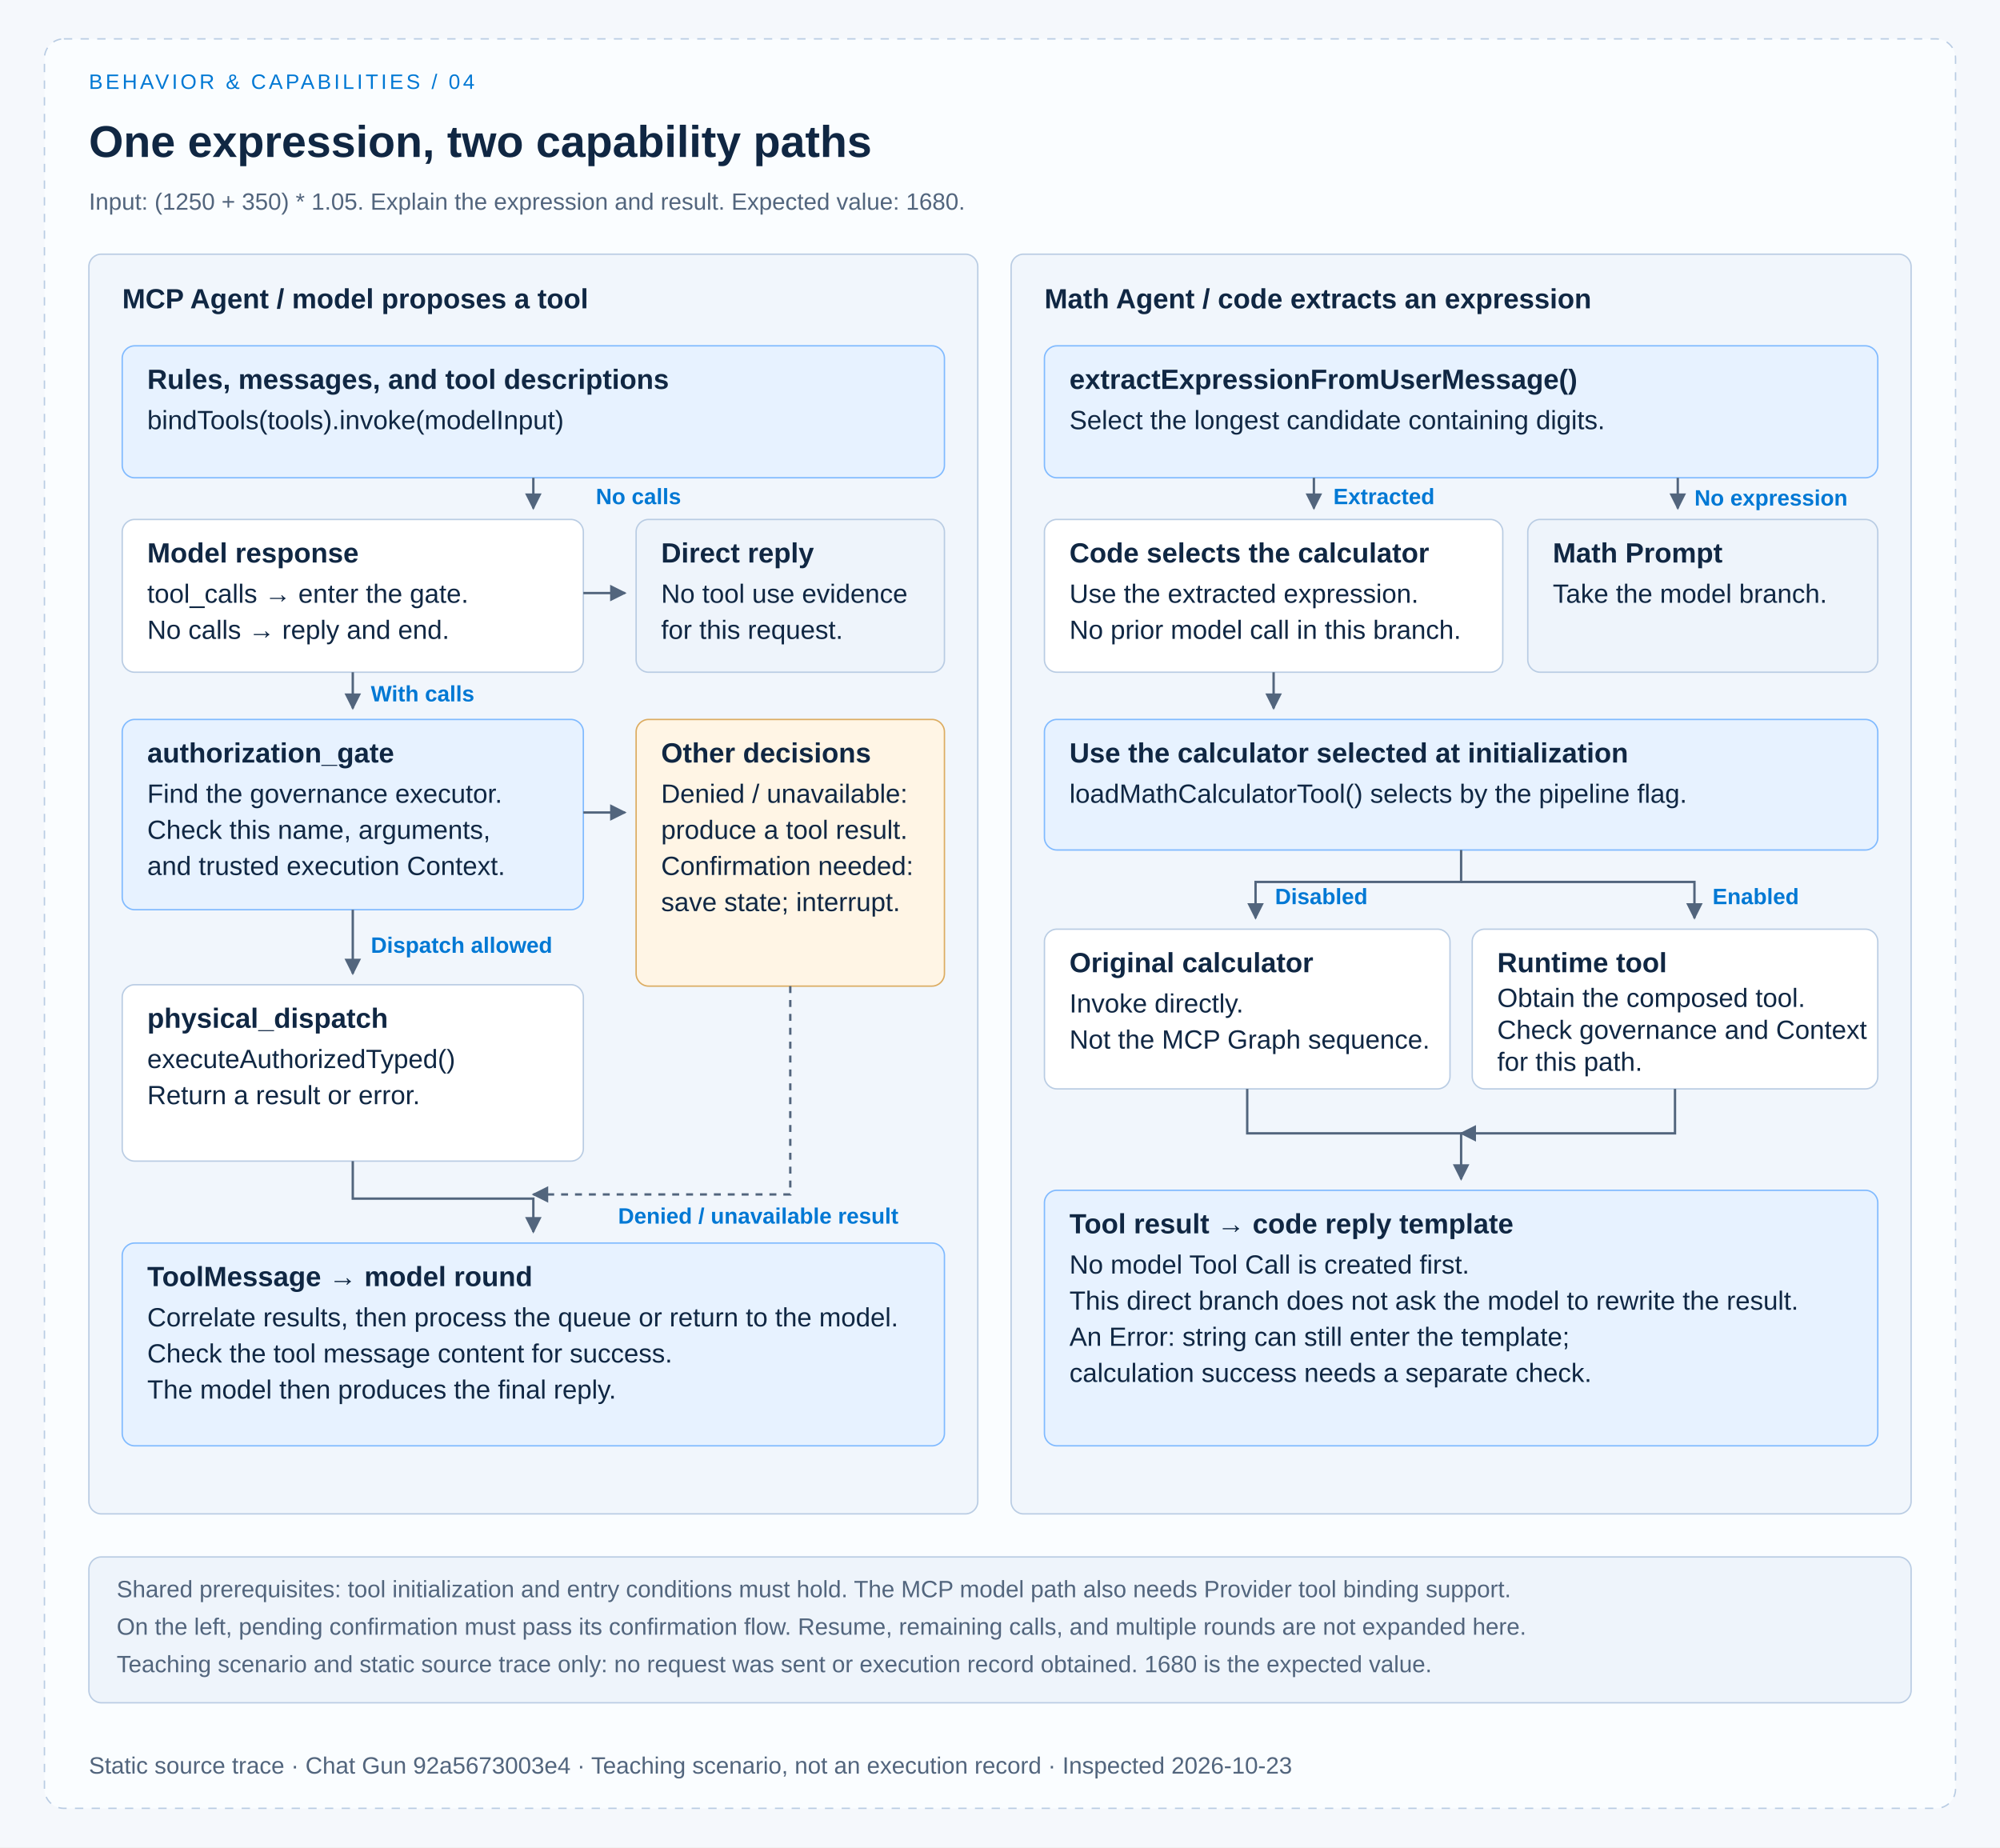
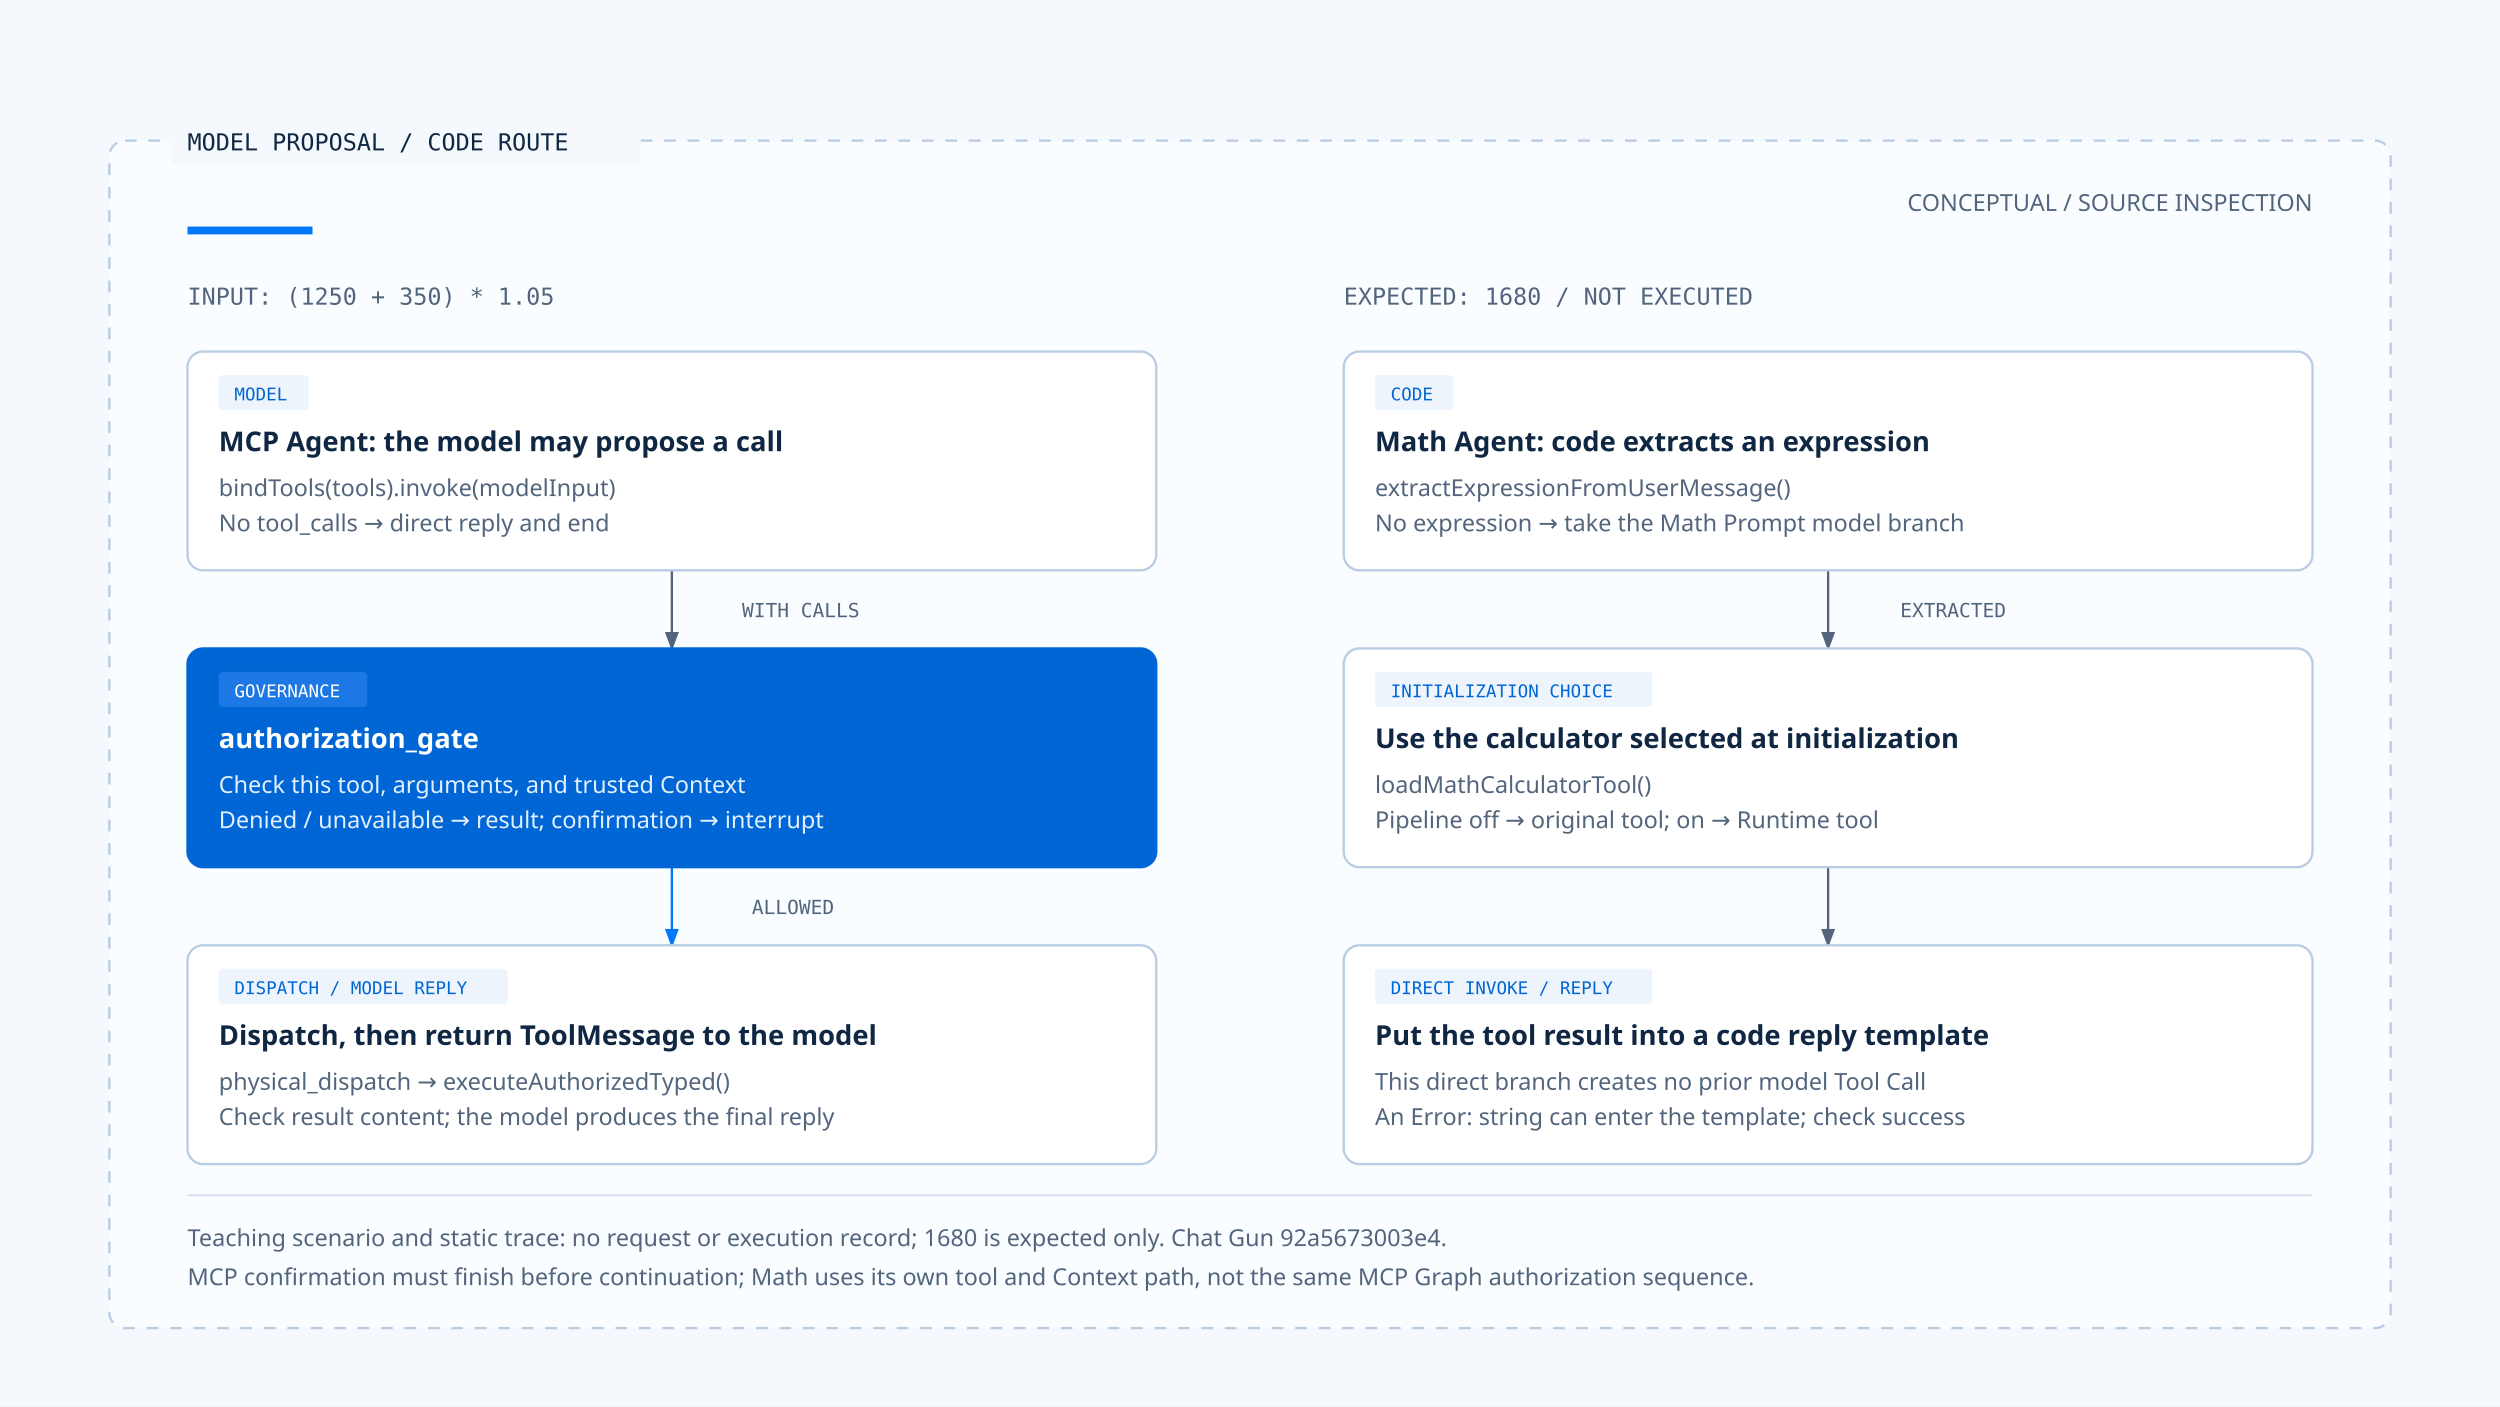
- <svg xmlns="http://www.w3.org/2000/svg" viewBox="0 0 1440 1330" width="1440" height="1330" lang="en" role="img" aria-labelledby="title desc">
+ <svg xmlns="http://www.w3.org/2000/svg" viewBox="0 0 1280 720" width="1280" height="720" lang="en" role="img" aria-labelledby="04-calculation-two-paths-en-title 04-calculation-two-paths-en-desc" id="d-04-calculation-two-paths-en-root">
  <defs>
-     <marker id="arrow" viewBox="0 0 10 10" refX="9" refY="5" markerWidth="7" markerHeight="7" orient="auto-start-reverse">
-       <path d="M 0 0 L 10 5 L 0 10 z" fill="#52657d" />
+     <style>#d-04-calculation-two-paths-en-root { color: #102743; font-family: 'Geist', 'Noto Sans TC', 'PingFang TC', 'Microsoft JhengHei', sans-serif; }
+       #d-04-calculation-two-paths-en-root nav, #d-04-calculation-two-paths-en-root p, #d-04-calculation-two-paths-en-root li { font-size:14px;line-height:1.8 }
+       #d-04-calculation-two-paths-en-root a { color:#0066d6 }
+       #d-04-calculation-two-paths-en-root .diagram-container { width:100%;overflow-x:auto }
+       #d-04-calculation-two-paths-en-root details { margin-top:24px;border-top:1px solid #b9cce3;padding-top:16px }
+       #d-04-calculation-two-paths-en-root summary { cursor:pointer;font-weight:600 }
+       #d-04-calculation-two-paths-en-root .notes { display:grid;grid-template-columns:repeat(auto-fit,minmax(280px,1fr));gap:20px }
+       #d-04-calculation-two-paths-en-root ul { padding-left:20px }
+       #d-04-calculation-two-paths-en-root nav, #d-04-calculation-two-paths-en-root details { display:none }
+       #d-04-calculation-two-paths-en-root .diagram-container { overflow-x:visible }</style>
+     <marker id="d-04-calculation-two-paths-en-04-calculation-two-paths-en-arrow" markerWidth="8" markerHeight="6" refX="7" refY="3" orient="auto">
+       <polygon points="0 0, 8 3, 0 6" fill="#52657d" />
+     </marker>
+     <marker id="d-04-calculation-two-paths-en-04-calculation-two-paths-en-arrow-accent" markerWidth="8" markerHeight="6" refX="7" refY="3" orient="auto">
+       <polygon points="0 0, 8 3, 0 6" fill="#0078fc" />
    </marker>
  </defs>
-   <style>text{font-family:'Segoe UI',Arial,sans-serif;fill:#102743}.title{font-size:32px;font-weight:700}.heading{font-size:20px;font-weight:600}.body{font-size:19px}.small{font-size:17px;fill:#52657d}.kicker{font-size:15px;fill:#0078d4;letter-spacing:2px}.label{font-size:16px;fill:#0078d4;font-weight:600}</style>
-   <rect width="1440" height="1330" fill="#f5f8fc" />
-   <rect x="32" y="28" width="1376" height="1274" rx="14" fill="#fafdff" stroke="#b9cce3" stroke-dasharray="6 6" />
-   <text x="64" y="64" class="kicker">BEHAVIOR &amp; CAPABILITIES / 04</text>
-   <text x="64" y="113" class="title">One expression, two capability paths</text>
-   <text x="64" y="151" class="small">Input: (1250 + 350) * 1.05. Explain the expression and result. Expected value: 1680.</text>
-   <rect x="64" y="183" width="640" height="907" rx="9" fill="#f1f6fc" stroke="#b9cce3" />
-   <rect x="728" y="183" width="648" height="907" rx="9" fill="#f1f6fc" stroke="#b9cce3" />
-   <text x="88" y="222" class="heading">MCP Agent / model proposes a tool</text>
-   <text x="752" y="222" class="heading">Math Agent / code extracts an expression</text>
-   <g data-node="Rules, messages, and tool descriptions">
-     <rect x="88" y="249" width="592" height="95" rx="9" fill="#e7f2ff" stroke="#80baff" />
-     <text x="106" y="280" class="heading">Rules, messages, and tool descriptions</text>
-     <text x="106" y="309" class="body">bindTools(tools).invoke(modelInput)</text>
+   <rect width="1280" height="720" fill="#f5f8fc" />
+   <rect x="56" y="72" width="1168" height="608" rx="8" fill="#fafdff" stroke="#b9cce3" stroke-width="1.2" stroke-dasharray="6 6" />
+   <rect x="88" y="60" width="240" height="24" fill="#f5f8fc" />
+   <text x="96" y="77" font-size="12" fill="#102743" font-weight="500" font-family="'Geist Mono', 'Consolas', 'Microsoft JhengHei', monospace">MODEL PROPOSAL / CODE ROUTE</text>
+   <text x="1184" y="108" font-size="12" fill="#52657d" font-weight="400" font-family="'Geist', 'Noto Sans TC', 'PingFang TC', 'Microsoft JhengHei', sans-serif" text-anchor="end">CONCEPTUAL / SOURCE INSPECTION</text>
+   <rect x="96" y="116" width="64" height="4" fill="#0078fc" />
+   <path d="M344 292 L344 332" fill="none" stroke="#52657d" stroke-width="1.2" marker-end="url(#d-04-calculation-two-paths-en-04-calculation-two-paths-en-arrow)" />
+   <rect x="366.0" y="304" width="88" height="18" rx="2" fill="#fafdff" />
+   <text x="410" y="316" font-size="10" fill="#52657d" font-weight="500" font-family="'Geist Mono', 'Consolas', 'Microsoft JhengHei', monospace" text-anchor="middle">WITH CALLS</text>
+   <path d="M936 292 L936 332" fill="none" stroke="#52657d" stroke-width="1.2" marker-end="url(#d-04-calculation-two-paths-en-04-calculation-two-paths-en-arrow)" />
+   <rect x="958.0" y="304" width="84" height="18" rx="2" fill="#fafdff" />
+   <text x="1000" y="316" font-size="10" fill="#52657d" font-weight="500" font-family="'Geist Mono', 'Consolas', 'Microsoft JhengHei', monospace" text-anchor="middle">EXTRACTED</text>
+   <path d="M344 444 L344 484" fill="none" stroke="#0078fc" stroke-width="1.2" marker-end="url(#d-04-calculation-two-paths-en-04-calculation-two-paths-en-arrow-accent)" />
+   <rect x="370.0" y="456" width="72" height="18" rx="2" fill="#fafdff" />
+   <text x="406" y="468" font-size="10" fill="#52657d" font-weight="500" font-family="'Geist Mono', 'Consolas', 'Microsoft JhengHei', monospace" text-anchor="middle">ALLOWED</text>
+   <path d="M936 444 L936 484" fill="none" stroke="#52657d" stroke-width="1.2" marker-end="url(#d-04-calculation-two-paths-en-04-calculation-two-paths-en-arrow)" />
+   <text x="96" y="156" font-size="12" fill="#52657d" font-weight="500" font-family="'Geist Mono', 'Consolas', 'Microsoft JhengHei', monospace">INPUT: (1250 + 350) * 1.05</text>
+   <text x="688" y="156" font-size="12" fill="#52657d" font-weight="500" font-family="'Geist Mono', 'Consolas', 'Microsoft JhengHei', monospace">EXPECTED: 1680 / NOT EXECUTED</text>
+   <g data-node="true">
+     <rect x="96" y="180" width="496" height="112" rx="8" fill="#ffffff" stroke="#b9cce3" stroke-width="1.2" />
+     <rect x="112" y="192" width="46" height="18" rx="2" fill="#eef4fb" />
+     <text x="120" y="205" font-size="9" fill="#0066d6" font-weight="500" font-family="'Geist Mono', 'Consolas', 'Microsoft JhengHei', monospace">MODEL</text>
+     <text x="112" y="231" font-size="14" fill="#102743" font-weight="600" font-family="'Geist', 'Noto Sans TC', 'PingFang TC', 'Microsoft JhengHei', sans-serif">MCP Agent: the model may propose a call</text>
+     <text x="112" y="254" font-size="12" fill="#52657d" font-weight="400" font-family="'Geist', 'Noto Sans TC', 'PingFang TC', 'Microsoft JhengHei', sans-serif">bindTools(tools).invoke(modelInput)</text>
+     <text x="112" y="272" font-size="12" fill="#52657d" font-weight="400" font-family="'Geist', 'Noto Sans TC', 'PingFang TC', 'Microsoft JhengHei', sans-serif">No tool_calls → direct reply and end</text>
  </g>
-   <path d="M 384 344 V 366" fill="none" stroke="#52657d" stroke-width="1.7" marker-end="url(#arrow)" />
-   <g data-node="Model response">
-     <rect x="88" y="374" width="332" height="110" rx="9" fill="#fff" stroke="#b9cce3" />
-     <text x="106" y="405" class="heading">Model response</text>
-     <text x="106" y="434" class="body">tool_calls → enter the gate.</text>
-     <text x="106" y="460" class="body">No calls → reply and end.</text>
+   <g data-node="true">
+     <rect x="688" y="180" width="496" height="112" rx="8" fill="#ffffff" stroke="#b9cce3" stroke-width="1.2" />
+     <rect x="704" y="192" width="40" height="18" rx="2" fill="#eef4fb" />
+     <text x="712" y="205" font-size="9" fill="#0066d6" font-weight="500" font-family="'Geist Mono', 'Consolas', 'Microsoft JhengHei', monospace">CODE</text>
+     <text x="704" y="231" font-size="14" fill="#102743" font-weight="600" font-family="'Geist', 'Noto Sans TC', 'PingFang TC', 'Microsoft JhengHei', sans-serif">Math Agent: code extracts an expression</text>
+     <text x="704" y="254" font-size="12" fill="#52657d" font-weight="400" font-family="'Geist', 'Noto Sans TC', 'PingFang TC', 'Microsoft JhengHei', sans-serif">extractExpressionFromUserMessage()</text>
+     <text x="704" y="272" font-size="12" fill="#52657d" font-weight="400" font-family="'Geist', 'Noto Sans TC', 'PingFang TC', 'Microsoft JhengHei', sans-serif">No expression → take the Math Prompt model branch</text>
  </g>
-   <path d="M 420 427 H 450" fill="none" stroke="#52657d" stroke-width="1.7" marker-end="url(#arrow)" />
-   <text x="429" y="363" class="label">No calls</text>
-   <g data-node="Direct reply">
-     <rect x="458" y="374" width="222" height="110" rx="9" fill="#eef4fb" stroke="#b9cce3" />
-     <text x="476" y="405" class="heading">Direct reply</text>
-     <text x="476" y="434" class="body">No tool use evidence</text>
-     <text x="476" y="460" class="body">for this request.</text>
+   <g data-node="true">
+     <rect x="96" y="332" width="496" height="112" rx="8" fill="#0066d6" stroke="#0066d6" stroke-width="1.2" />
+     <rect x="112" y="344" width="76" height="18" rx="2" fill="#1c78e4" />
+     <text x="120" y="357" font-size="9" fill="#ffffff" font-weight="500" font-family="'Geist Mono', 'Consolas', 'Microsoft JhengHei', monospace">GOVERNANCE</text>
+     <text x="112" y="383" font-size="14" fill="#ffffff" font-weight="600" font-family="'Geist', 'Noto Sans TC', 'PingFang TC', 'Microsoft JhengHei', sans-serif">authorization_gate</text>
+     <text x="112" y="406" font-size="12" fill="#e2efff" font-weight="400" font-family="'Geist', 'Noto Sans TC', 'PingFang TC', 'Microsoft JhengHei', sans-serif">Check this tool, arguments, and trusted Context</text>
+     <text x="112" y="424" font-size="12" fill="#e2efff" font-weight="400" font-family="'Geist', 'Noto Sans TC', 'PingFang TC', 'Microsoft JhengHei', sans-serif">Denied / unavailable → result; confirmation → interrupt</text>
  </g>
-   <path d="M 254 484 V 510" fill="none" stroke="#52657d" stroke-width="1.7" marker-end="url(#arrow)" />
-   <text x="267" y="505" class="label">With calls</text>
-   <g data-node="authorization_gate">
-     <rect x="88" y="518" width="332" height="137" rx="9" fill="#e7f2ff" stroke="#80baff" />
-     <text x="106" y="549" class="heading">authorization_gate</text>
-     <text x="106" y="578" class="body">Find the governance executor.</text>
-     <text x="106" y="604" class="body">Check this name, arguments,</text>
-     <text x="106" y="630" class="body">and trusted execution Context.</text>
+   <g data-node="true">
+     <rect x="688" y="332" width="496" height="112" rx="8" fill="#ffffff" stroke="#b9cce3" stroke-width="1.2" />
+     <rect x="704" y="344" width="142" height="18" rx="2" fill="#eef4fb" />
+     <text x="712" y="357" font-size="9" fill="#0066d6" font-weight="500" font-family="'Geist Mono', 'Consolas', 'Microsoft JhengHei', monospace">INITIALIZATION CHOICE</text>
+     <text x="704" y="383" font-size="14" fill="#102743" font-weight="600" font-family="'Geist', 'Noto Sans TC', 'PingFang TC', 'Microsoft JhengHei', sans-serif">Use the calculator selected at initialization</text>
+     <text x="704" y="406" font-size="12" fill="#52657d" font-weight="400" font-family="'Geist', 'Noto Sans TC', 'PingFang TC', 'Microsoft JhengHei', sans-serif">loadMathCalculatorTool()</text>
+     <text x="704" y="424" font-size="12" fill="#52657d" font-weight="400" font-family="'Geist', 'Noto Sans TC', 'PingFang TC', 'Microsoft JhengHei', sans-serif">Pipeline off → original tool; on → Runtime tool</text>
  </g>
-   <path d="M 420 585 H 450" fill="none" stroke="#52657d" stroke-width="1.7" marker-end="url(#arrow)" />
-   <g data-node="Other decisions">
-     <rect x="458" y="518" width="222" height="192" rx="9" fill="#fff5e5" stroke="#dcac61" />
-     <text x="476" y="549" class="heading">Other decisions</text>
-     <text x="476" y="578" class="body">Denied / unavailable:</text>
-     <text x="476" y="604" class="body">produce a tool result.</text>
-     <text x="476" y="630" class="body">Confirmation needed:</text>
-     <text x="476" y="656" class="body">save state; interrupt.</text>
+   <g data-node="true">
+     <rect x="96" y="484" width="496" height="112" rx="8" fill="#ffffff" stroke="#b9cce3" stroke-width="1.2" />
+     <rect x="112" y="496" width="148" height="18" rx="2" fill="#eef4fb" />
+     <text x="120" y="509" font-size="9" fill="#0066d6" font-weight="500" font-family="'Geist Mono', 'Consolas', 'Microsoft JhengHei', monospace">DISPATCH / MODEL REPLY</text>
+     <text x="112" y="535" font-size="14" fill="#102743" font-weight="600" font-family="'Geist', 'Noto Sans TC', 'PingFang TC', 'Microsoft JhengHei', sans-serif">Dispatch, then return ToolMessage to the model</text>
+     <text x="112" y="558" font-size="12" fill="#52657d" font-weight="400" font-family="'Geist', 'Noto Sans TC', 'PingFang TC', 'Microsoft JhengHei', sans-serif">physical_dispatch → executeAuthorizedTyped()</text>
+     <text x="112" y="576" font-size="12" fill="#52657d" font-weight="400" font-family="'Geist', 'Noto Sans TC', 'PingFang TC', 'Microsoft JhengHei', sans-serif">Check result content; the model produces the final reply</text>
  </g>
-   <path d="M 254 655 V 701" fill="none" stroke="#52657d" stroke-width="1.7" marker-end="url(#arrow)" />
-   <text x="267" y="686" class="label">Dispatch allowed</text>
-   <g data-node="physical_dispatch">
-     <rect x="88" y="709" width="332" height="127" rx="9" fill="#fff" stroke="#b9cce3" />
-     <text x="106" y="740" class="heading">physical_dispatch</text>
-     <text x="106" y="769" class="body">executeAuthorizedTyped()</text>
-     <text x="106" y="795" class="body">Return a result or error.</text>
+   <g data-node="true">
+     <rect x="688" y="484" width="496" height="112" rx="8" fill="#ffffff" stroke="#b9cce3" stroke-width="1.2" />
+     <rect x="704" y="496" width="142" height="18" rx="2" fill="#eef4fb" />
+     <text x="712" y="509" font-size="9" fill="#0066d6" font-weight="500" font-family="'Geist Mono', 'Consolas', 'Microsoft JhengHei', monospace">DIRECT INVOKE / REPLY</text>
+     <text x="704" y="535" font-size="14" fill="#102743" font-weight="600" font-family="'Geist', 'Noto Sans TC', 'PingFang TC', 'Microsoft JhengHei', sans-serif">Put the tool result into a code reply template</text>
+     <text x="704" y="558" font-size="12" fill="#52657d" font-weight="400" font-family="'Geist', 'Noto Sans TC', 'PingFang TC', 'Microsoft JhengHei', sans-serif">This direct branch creates no prior model Tool Call</text>
+     <text x="704" y="576" font-size="12" fill="#52657d" font-weight="400" font-family="'Geist', 'Noto Sans TC', 'PingFang TC', 'Microsoft JhengHei', sans-serif">An Error: string can enter the template; check success</text>
  </g>
-   <path d="M 254 836 V 863 H 384 V 887" fill="none" stroke="#52657d" stroke-width="1.7" marker-end="url(#arrow)" />
-   <path d="M 569 710 V 860 H 384" fill="none" stroke="#52657d" stroke-width="1.7" marker-end="url(#arrow)" stroke-dasharray="5 5" />
-   <text x="445" y="881" class="label">Denied / unavailable result</text>
-   <g data-node="ToolMessage → model round">
-     <rect x="88" y="895" width="592" height="146" rx="9" fill="#e7f2ff" stroke="#80baff" />
-     <text x="106" y="926" class="heading">ToolMessage → model round</text>
-     <text x="106" y="955" class="body">Correlate results, then process the queue or return to the model.</text>
-     <text x="106" y="981" class="body">Check the tool message content for success.</text>
-     <text x="106" y="1007" class="body">The model then produces the final reply.</text>
-   </g>
-   <g data-node="extractExpressionFromUserMessage()">
-     <rect x="752" y="249" width="600" height="95" rx="9" fill="#e7f2ff" stroke="#80baff" />
-     <text x="770" y="280" class="heading">extractExpressionFromUserMessage()</text>
-     <text x="770" y="309" class="body">Select the longest candidate containing digits.</text>
-   </g>
-   <path d="M 946 344 V 366" fill="none" stroke="#52657d" stroke-width="1.7" marker-end="url(#arrow)" />
-   <text x="960" y="363" class="label">Extracted</text>
-   <g data-node="Code selects the calculator">
-     <rect x="752" y="374" width="330" height="110" rx="9" fill="#fff" stroke="#b9cce3" />
-     <text x="770" y="405" class="heading">Code selects the calculator</text>
-     <text x="770" y="434" class="body">Use the extracted expression.</text>
-     <text x="770" y="460" class="body">No prior model call in this branch.</text>
-   </g>
-   <path d="M 1208 344 V 366" fill="none" stroke="#52657d" stroke-width="1.7" marker-end="url(#arrow)" />
-   <text x="1220" y="364" class="label">No expression</text>
-   <g data-node="Math Prompt">
-     <rect x="1100" y="374" width="252" height="110" rx="9" fill="#eef4fb" stroke="#b9cce3" />
-     <text x="1118" y="405" class="heading">Math Prompt</text>
-     <text x="1118" y="434" class="body">Take the model branch.</text>
-   </g>
-   <path d="M 917 484 V 510" fill="none" stroke="#52657d" stroke-width="1.7" marker-end="url(#arrow)" />
-   <g data-node="Use the calculator selected at initialization">
-     <rect x="752" y="518" width="600" height="94" rx="9" fill="#e7f2ff" stroke="#80baff" />
-     <text x="770" y="549" class="heading">Use the calculator selected at initialization</text>
-     <text x="770" y="578" class="body">loadMathCalculatorTool() selects by the pipeline flag.</text>
-   </g>
-   <path d="M 1052 612 V 635 H 904 V 661" fill="none" stroke="#52657d" stroke-width="1.7" marker-end="url(#arrow)" />
-   <text x="918" y="651" class="label">Disabled</text>
-   <path d="M 1052 635 H 1220 V 661" fill="none" stroke="#52657d" stroke-width="1.7" marker-end="url(#arrow)" />
-   <text x="1233" y="651" class="label">Enabled</text>
-   <g data-node="Original calculator">
-     <rect x="752" y="669" width="292" height="115" rx="9" fill="#fff" stroke="#b9cce3" />
-     <text x="770" y="700" class="heading">Original calculator</text>
-     <text x="770" y="729" class="body">Invoke directly.</text>
-     <text x="770" y="755" class="body">Not the MCP Graph sequence.</text>
-   </g>
-   <g data-node="Runtime tool">
-     <rect x="1060" y="669" width="292" height="115" rx="9" fill="#fff" stroke="#b9cce3" />
-     <text x="1078" y="700" class="heading">Runtime tool</text>
-     <text x="1078" y="725" class="body">Obtain the composed tool.</text>
-     <text x="1078" y="748" class="body">Check governance and Context</text>
-     <text x="1078" y="771" class="body">for this path.</text>
-   </g>
-   <path d="M 898 784 V 816 H 1052 V 849" fill="none" stroke="#52657d" stroke-width="1.7" marker-end="url(#arrow)" />
-   <path d="M 1206 784 V 816 H 1052" fill="none" stroke="#52657d" stroke-width="1.7" marker-end="url(#arrow)" />
-   <g data-node="Tool result → code reply template">
-     <rect x="752" y="857" width="600" height="184" rx="9" fill="#e7f2ff" stroke="#80baff" />
-     <text x="770" y="888" class="heading">Tool result → code reply template</text>
-     <text x="770" y="917" class="body">No model Tool Call is created first.</text>
-     <text x="770" y="943" class="body">This direct branch does not ask the model to rewrite the result.</text>
-     <text x="770" y="969" class="body">An Error: string can still enter the template;</text>
-     <text x="770" y="995" class="body">calculation success needs a separate check.</text>
-   </g>
-   <rect x="64" y="1121" width="1312" height="105" rx="9" fill="#eef4fb" stroke="#b9cce3" />
-   <text x="84" y="1150" class="small">Shared prerequisites: tool initialization and entry conditions must hold. The MCP model path also needs Provider tool binding support.</text>
-   <text x="84" y="1177" class="small">On the left, pending confirmation must pass its confirmation flow. Resume, remaining calls, and multiple rounds are not expanded here.</text>
-   <text x="84" y="1204" class="small">Teaching scenario and static source trace only: no request was sent or execution record obtained. 1680 is the expected value.</text>
-   <text x="64" y="1277" class="small">Static source trace · Chat Gun 92a5673003e4 · Teaching scenario, not an execution record · Inspected 2026-10-23</text>
+   <path d="M96 612 H1184" stroke="#d5e1ee" stroke-width="1" />
+   <text x="96" y="638" font-size="12" fill="#52657d" font-weight="400" font-family="'Geist', 'Noto Sans TC', 'PingFang TC', 'Microsoft JhengHei', sans-serif">Teaching scenario and static trace: no request or execution record; 1680 is expected only. Chat Gun 92a5673003e4.</text>
+   <text x="96" y="658" font-size="12" fill="#52657d" font-weight="400" font-family="'Geist', 'Noto Sans TC', 'PingFang TC', 'Microsoft JhengHei', sans-serif">MCP confirmation must finish before continuation; Math uses its own tool and Context path, not the same MCP Graph authorization sequence.</text>
</svg>
